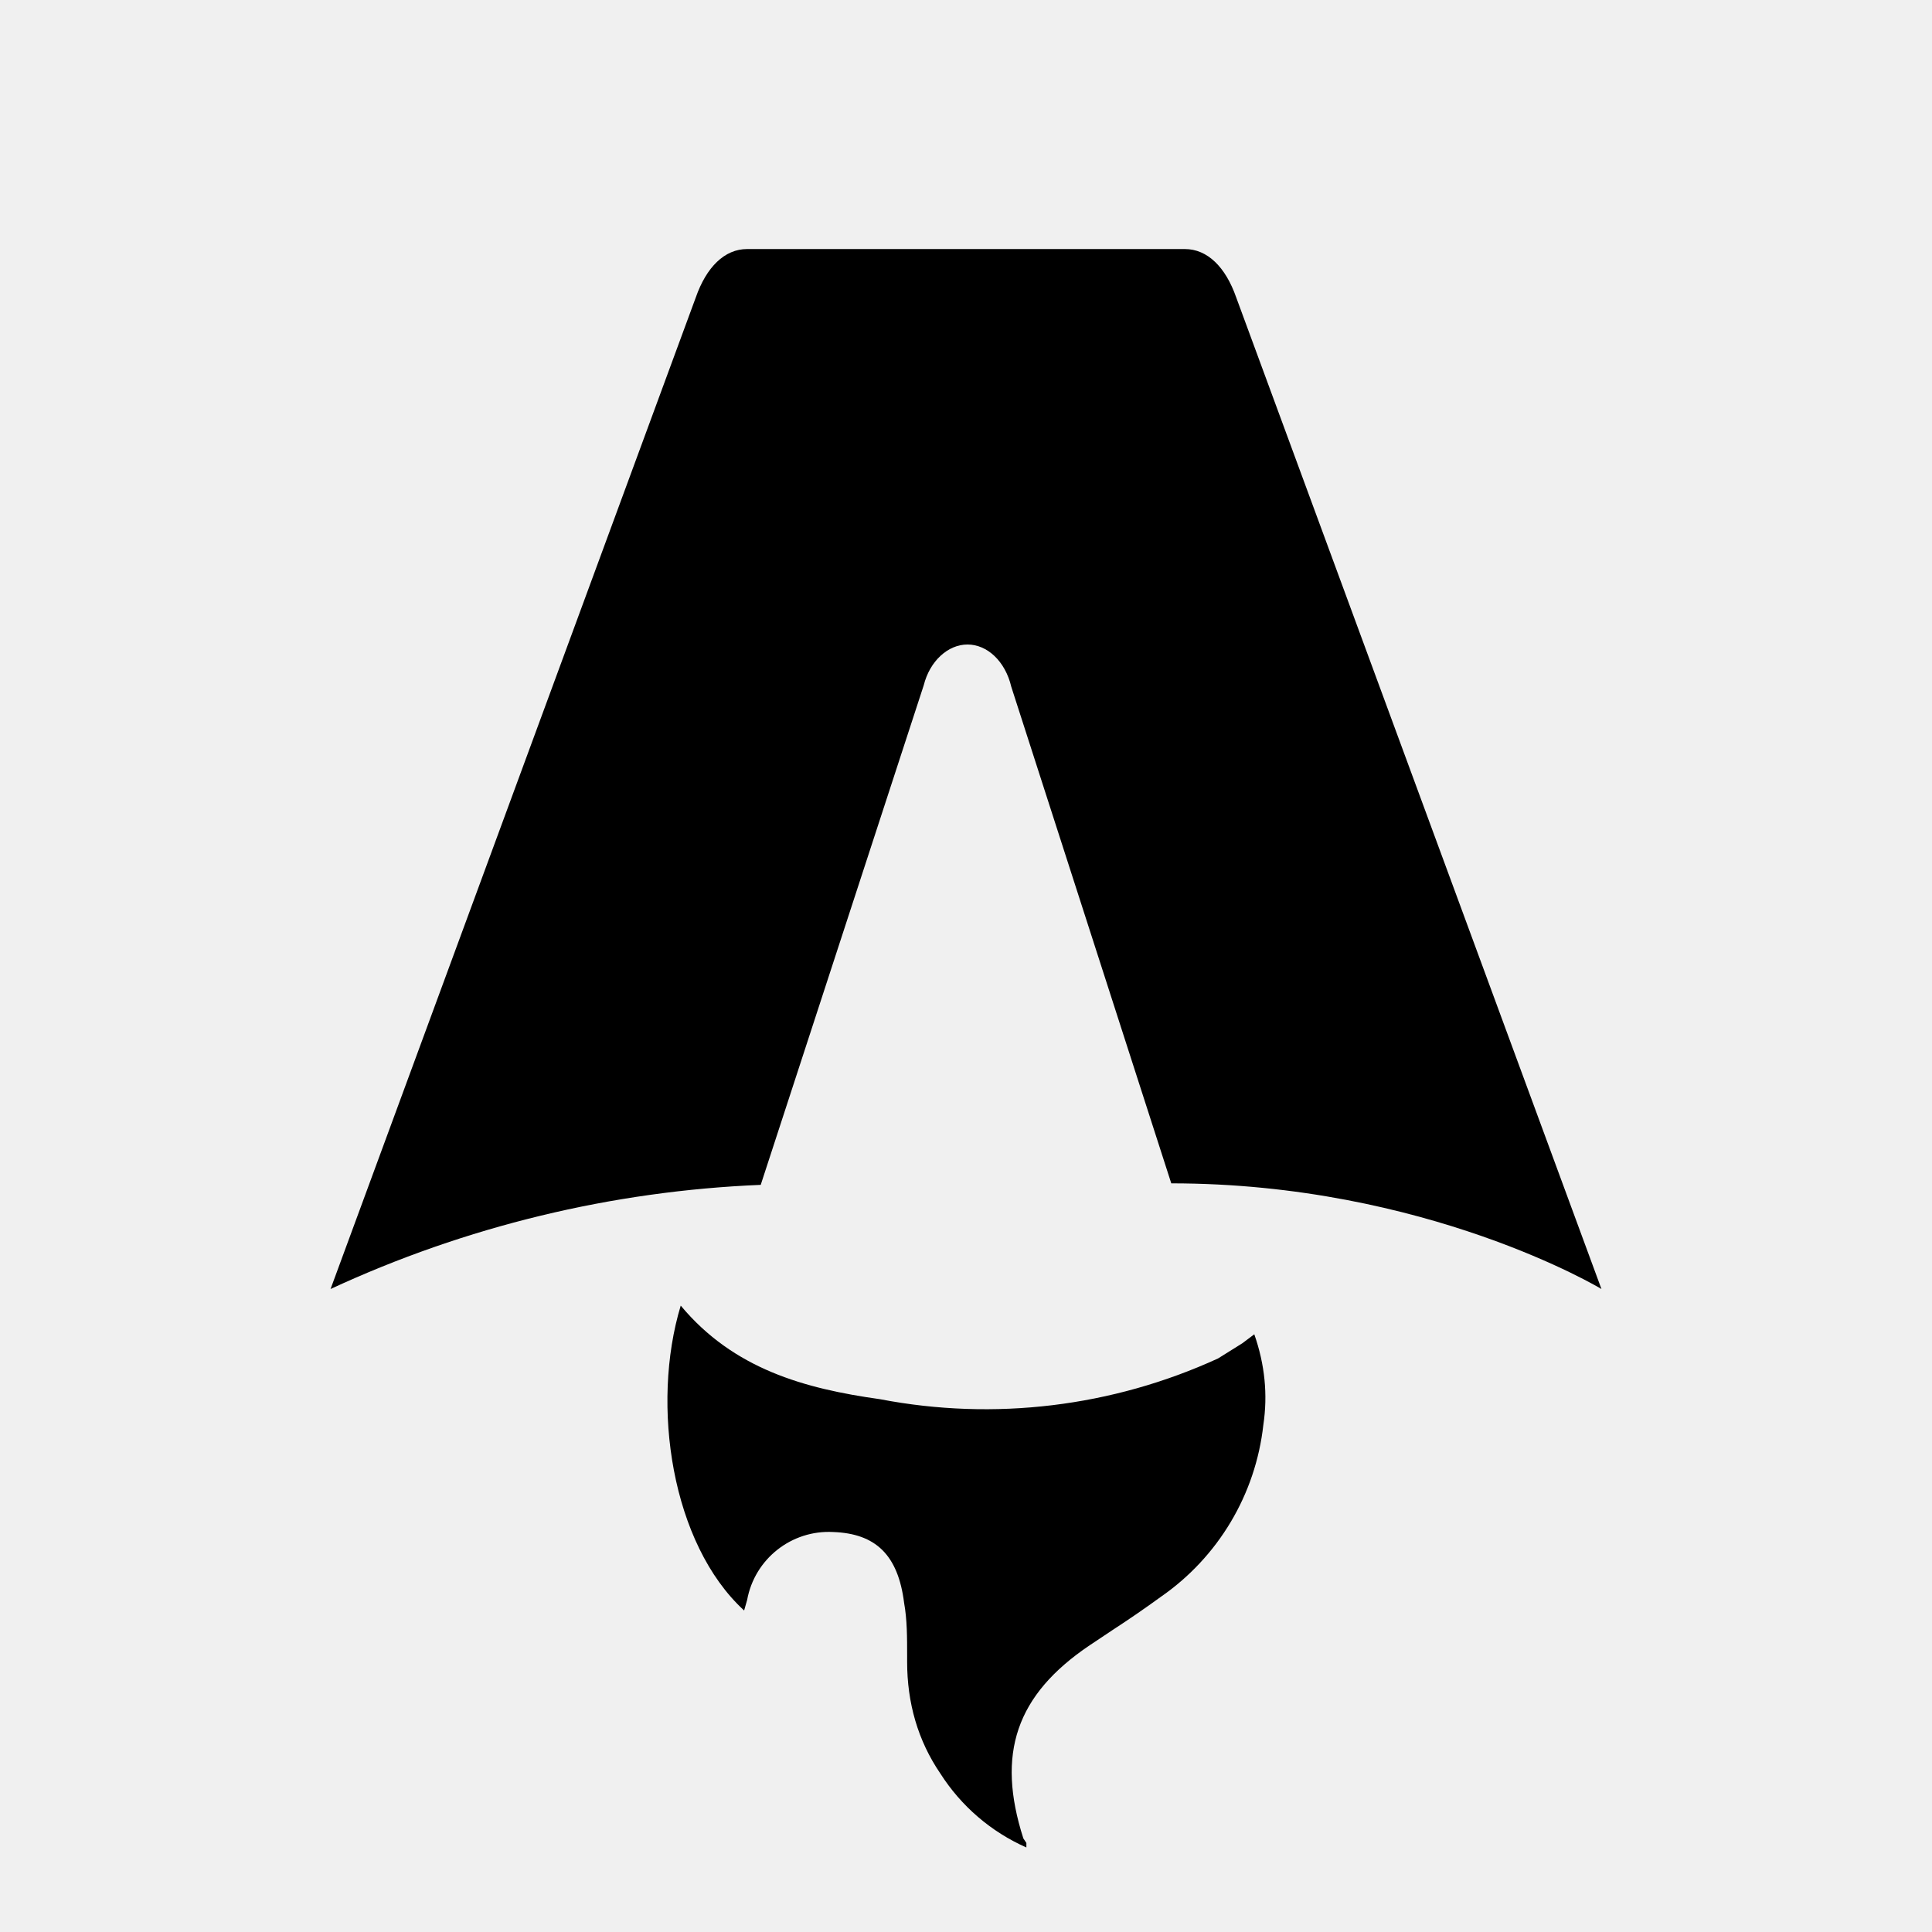
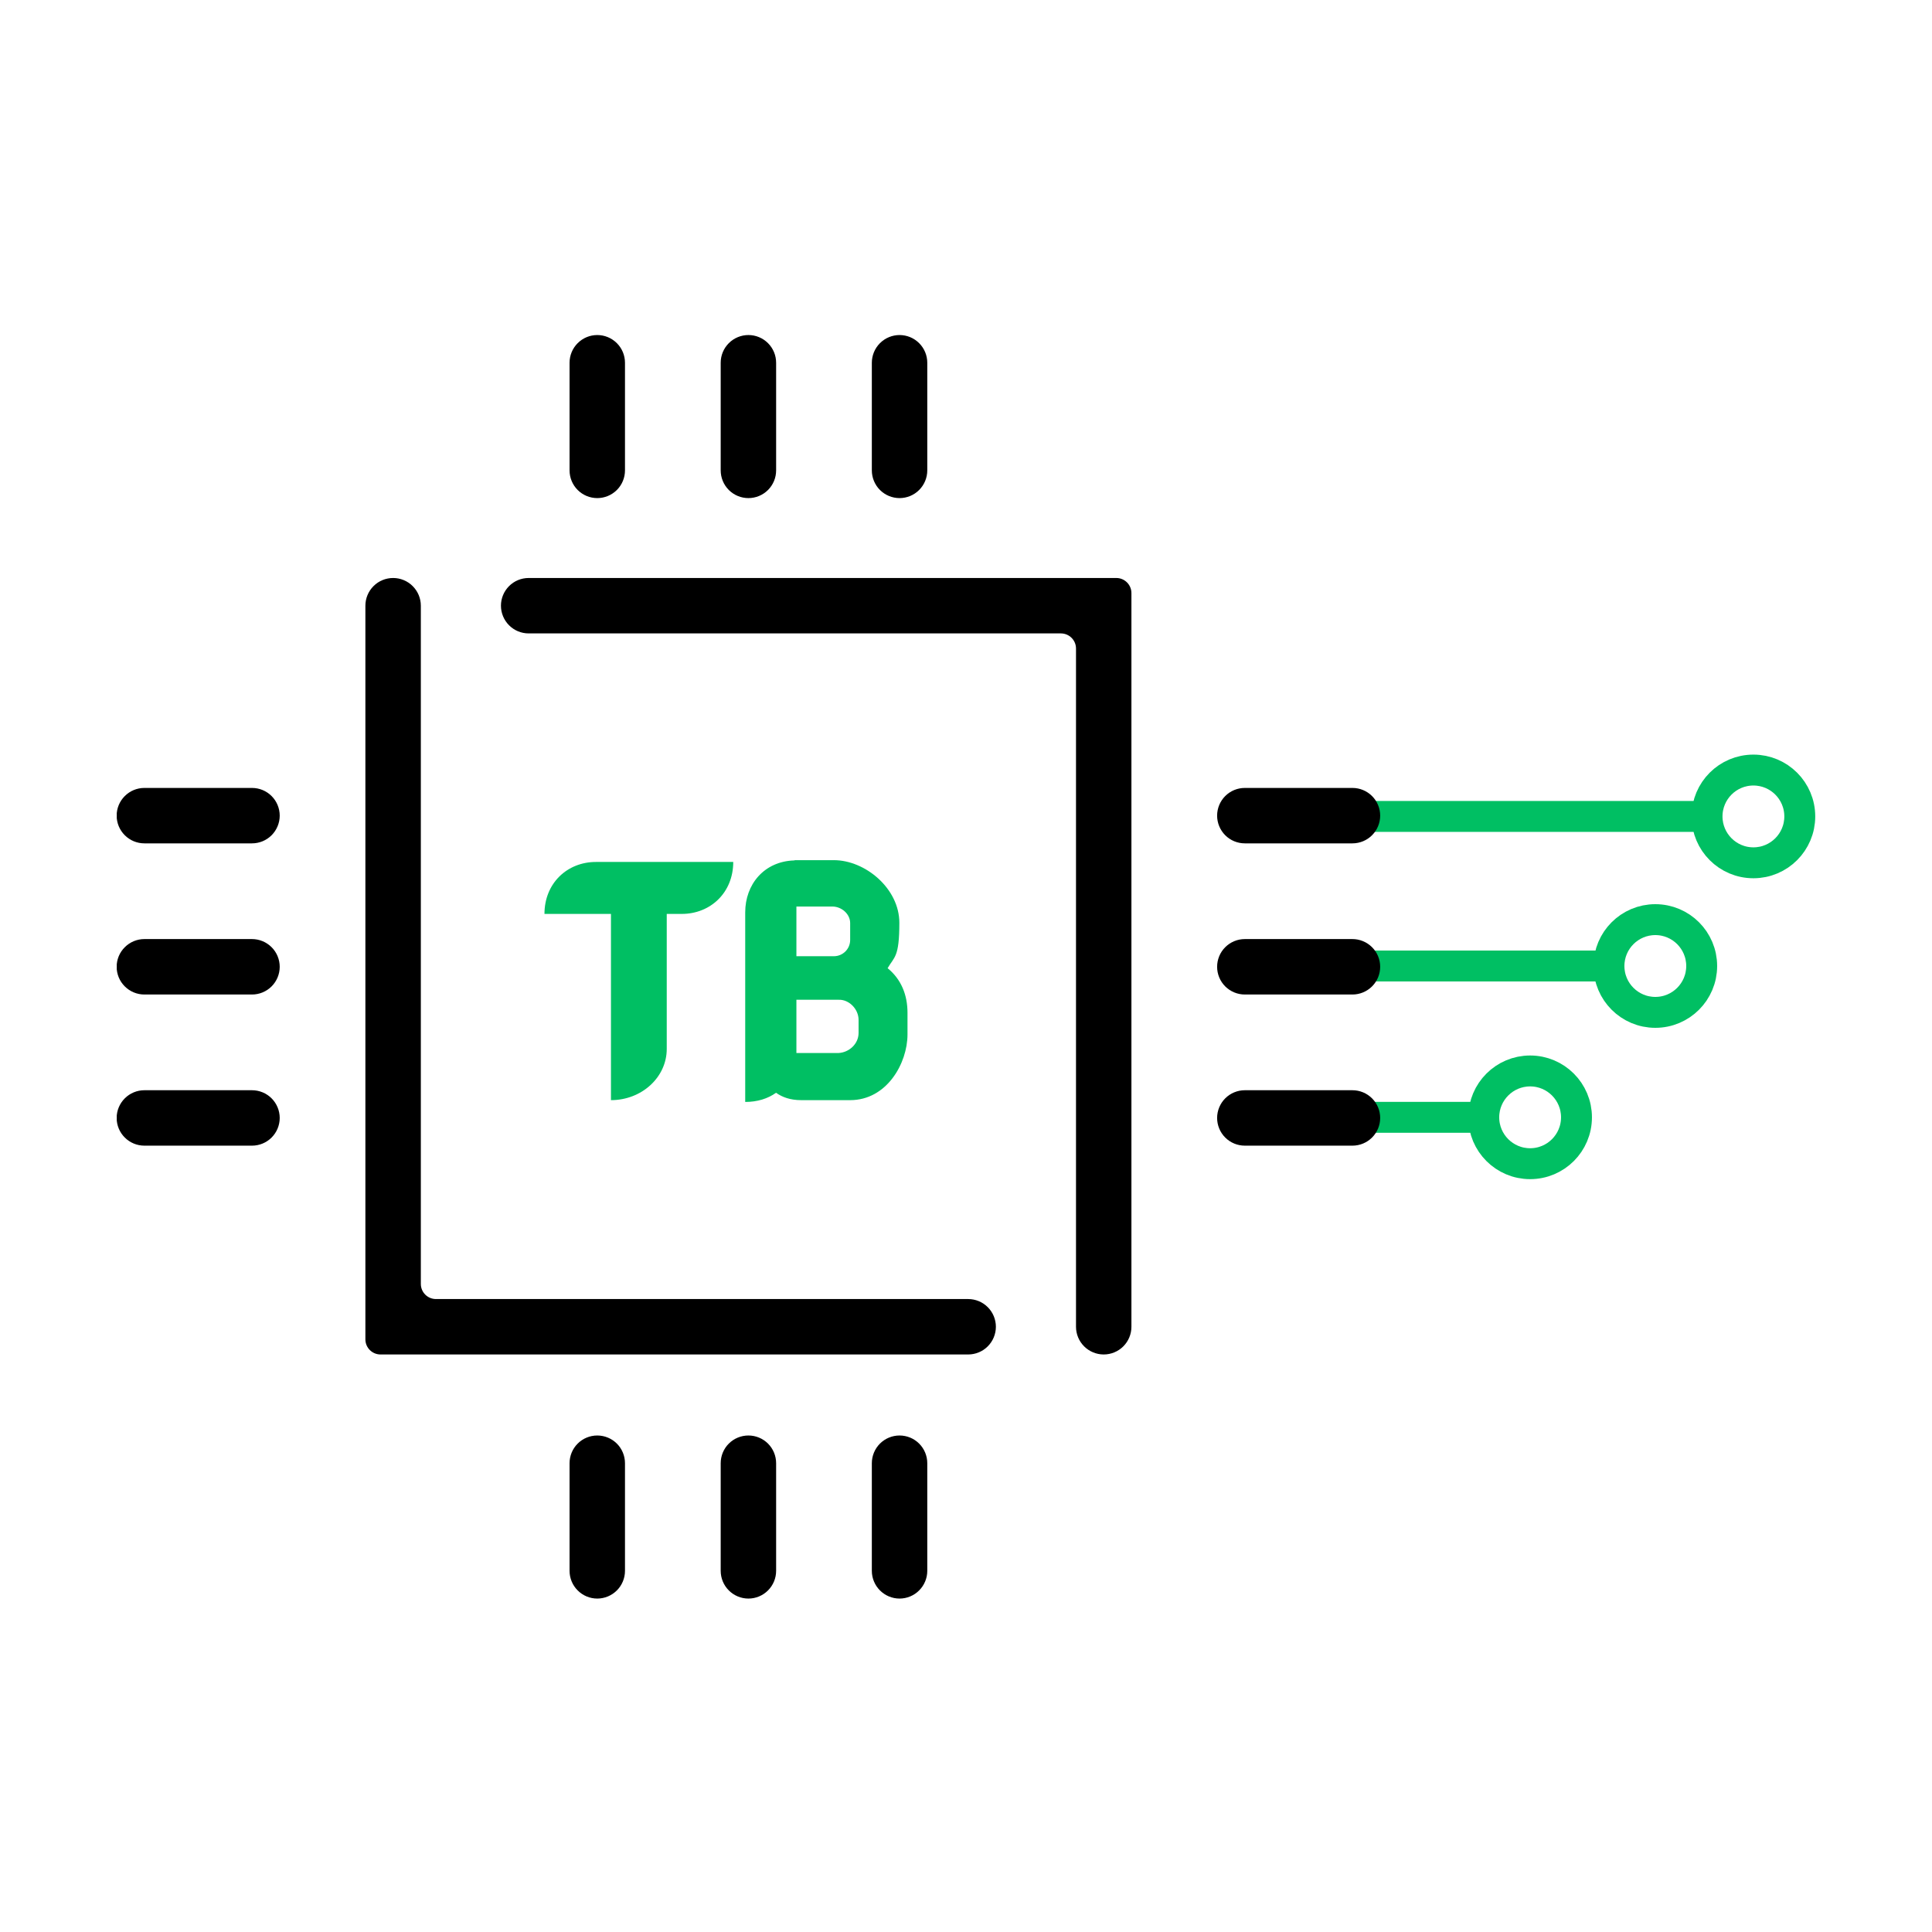
- <svg xmlns="http://www.w3.org/2000/svg" fill="none" viewBox="0 0 128 128">
-   <path d="M50.4 78.5a75.1 75.1 0 0 0-28.5 6.9l24.2-65.7c.7-2 1.9-3.2 3.4-3.2h29c1.5 0 2.7 1.2 3.4 3.2l24.2 65.7s-11.6-7-28.5-7L67 45.5c-.4-1.7-1.6-2.8-2.9-2.8-1.3 0-2.5 1.1-2.9 2.7L50.4 78.5Zm-1.1 28.2Zm-4.2-20.2c-2 6.6-.6 15.8 4.2 20.2a17.5 17.5 0 0 1 .2-.7 5.5 5.5 0 0 1 5.7-4.5c2.8.1 4.3 1.5 4.7 4.7.2 1.1.2 2.3.2 3.5v.4c0 2.7.7 5.2 2.2 7.4a13 13 0 0 0 5.7 4.9v-.3l-.2-.3c-1.8-5.6-.5-9.5 4.4-12.8l1.5-1a73 73 0 0 0 3.2-2.2 16 16 0 0 0 6.8-11.4c.3-2 .1-4-.6-6l-.8.6-1.6 1a37 37 0 0 1-22.4 2.7c-5-.7-9.7-2-13.2-6.2Z" />
-   <style>
-         path { fill: #000; }
-         @media (prefers-color-scheme: dark) {
-             path { fill: #FFF; }
-         }
-     </style>
+ <svg xmlns="http://www.w3.org/2000/svg" width="500" zoomAndPan="magnify" viewBox="0 0 375 375" height="500" preserveAspectRatio="xMidYMid meet" version="1.0">
+   <defs>
+     <g />
+     <clipPath id="c38d3fb341">
+       <path d="M 139 65.055 L 151 65.055 L 151 97 L 139 97 Z M 139 65.055 " clip-rule="nonzero" />
+     </clipPath>
+     <clipPath id="8ee4d2d627">
+       <path d="M 110 65.055 L 122 65.055 L 122 97 L 110 97 Z M 110 65.055 " clip-rule="nonzero" />
+     </clipPath>
+     <clipPath id="b65ad69f33">
+       <path d="M 169 65.055 L 180 65.055 L 180 97 L 169 97 Z M 169 65.055 " clip-rule="nonzero" />
+     </clipPath>
+     <clipPath id="d9a3ccd695">
+       <path d="M 139 278 L 151 278 L 151 310.305 L 139 310.305 Z M 139 278 " clip-rule="nonzero" />
+     </clipPath>
+     <clipPath id="aa32e71207">
+       <path d="M 110 278 L 122 278 L 122 310.305 L 110 310.305 Z M 110 278 " clip-rule="nonzero" />
+     </clipPath>
+     <clipPath id="3d14e39875">
+       <path d="M 169 278 L 180 278 L 180 310.305 L 169 310.305 Z M 169 278 " clip-rule="nonzero" />
+     </clipPath>
+     <clipPath id="2b61aee83a">
+       <path d="M 236 182 L 267.914 182 L 267.914 194 L 236 194 Z M 236 182 " clip-rule="nonzero" />
+     </clipPath>
+     <clipPath id="98530235f2">
+       <path d="M 236 152 L 267.914 152 L 267.914 164 L 236 164 Z M 236 152 " clip-rule="nonzero" />
+     </clipPath>
+     <clipPath id="c4a763d4e2">
+       <path d="M 236 211 L 267.914 211 L 267.914 223 L 236 223 Z M 236 211 " clip-rule="nonzero" />
+     </clipPath>
+     <clipPath id="e56a1a95db">
+       <path d="M 22.664 182 L 55 182 L 55 194 L 22.664 194 Z M 22.664 182 " clip-rule="nonzero" />
+     </clipPath>
+     <clipPath id="6c100e486a">
+       <path d="M 22.664 152 L 55 152 L 55 164 L 22.664 164 Z M 22.664 152 " clip-rule="nonzero" />
+     </clipPath>
+     <clipPath id="2bb47f90be">
+       <path d="M 22.664 211 L 55 211 L 55 223 L 22.664 223 Z M 22.664 211 " clip-rule="nonzero" />
+     </clipPath>
+     <clipPath id="acf8f52d9c">
+       <path d="M 93.262 130.242 L 196.961 130.242 L 196.961 238.191 L 93.262 238.191 Z M 93.262 130.242 " clip-rule="nonzero" />
+     </clipPath>
+     <clipPath id="c679b9b8ab">
+       <path d="M 110.512 130.242 L 179.711 130.242 C 189.238 130.242 196.961 137.965 196.961 147.492 L 196.961 220.941 C 196.961 230.469 189.238 238.191 179.711 238.191 L 110.512 238.191 C 100.984 238.191 93.262 230.469 93.262 220.941 L 93.262 147.492 C 93.262 137.965 100.984 130.242 110.512 130.242 Z M 110.512 130.242 " clip-rule="nonzero" />
+     </clipPath>
+   </defs>
+   <rect x="-37.5" width="450" fill="#ffffff" y="-37.5" height="450" fill-opacity="1" />
+   <rect x="-37.5" width="450" fill="#ffffff" y="-37.5" height="450" fill-opacity="1" />
+   <path stroke-linecap="butt" transform="matrix(0.75, 0, 0, 0.75, 254.3453, 155.4686)" fill="none" stroke-linejoin="miter" d="M -0.002 4 L 100.654 4 " stroke="#00bf63" stroke-width="8" stroke-opacity="1" stroke-miterlimit="4" />
+   <path stroke-linecap="round" transform="matrix(0.75, 0, 0, 0.75, 254.3453, 155.4686)" fill="none" stroke-linejoin="round" d="M 126.654 4 C 126.654 10.625 121.279 16 114.654 16 C 108.024 16 102.654 10.625 102.654 4 C 102.654 -2.63 108.024 -8 114.654 -8 C 121.279 -8 126.654 -2.63 126.654 4 " stroke="#00bf63" stroke-width="8" stroke-opacity="1" stroke-miterlimit="4" />
+   <path stroke-linecap="butt" transform="matrix(0.75, 0, 0, 0.75, 244.247, 184.5)" fill="none" stroke-linejoin="miter" d="M -0.001 4 L 88.733 4 " stroke="#00bf63" stroke-width="8" stroke-opacity="1" stroke-miterlimit="4" />
+   <path stroke-linecap="round" transform="matrix(0.75, 0, 0, 0.75, 244.247, 184.5)" fill="none" stroke-linejoin="round" d="M 114.733 4 C 114.733 10.625 109.363 16 102.733 16 C 96.108 16 90.733 10.625 90.733 4 C 90.733 -2.625 96.108 -8 102.733 -8 C 109.363 -8 114.733 -2.625 114.733 4 " stroke="#00bf63" stroke-width="8" stroke-opacity="1" stroke-miterlimit="4" />
+   <path stroke-linecap="butt" transform="matrix(0.75, 0, 0, 0.75, 244.247, 213.8722)" fill="none" stroke-linejoin="miter" d="M -0.001 3.999 L 56.332 3.999 " stroke="#00bf63" stroke-width="8" stroke-opacity="1" stroke-miterlimit="4" />
+   <path stroke-linecap="round" transform="matrix(0.75, 0, 0, 0.75, 244.247, 213.8722)" fill="none" stroke-linejoin="round" d="M 82.332 3.999 C 82.332 10.629 76.962 15.999 70.332 15.999 C 63.707 15.999 58.332 10.629 58.332 3.999 C 58.332 -2.626 63.707 -8.001 70.332 -8.001 C 76.962 -8.001 82.332 -2.626 82.332 3.999 " stroke="#00bf63" stroke-width="8" stroke-opacity="1" stroke-miterlimit="4" />
+   <path fill="#000000" d="M 208.852 257.523 L 208.852 125.879 C 208.852 124.262 207.535 122.945 205.918 122.945 L 102.613 122.945 C 101.184 122.945 99.816 122.379 98.809 121.367 C 97.801 120.359 97.234 118.988 97.234 117.566 C 97.234 116.137 97.801 114.77 98.809 113.762 C 99.816 112.754 101.184 112.188 102.613 112.188 L 216.676 112.188 C 218.293 112.188 219.609 113.5 219.609 115.121 L 219.609 257.523 C 219.609 258.949 219.043 260.32 218.035 261.328 C 217.027 262.336 215.656 262.902 214.23 262.902 C 212.805 262.902 211.438 262.336 210.43 261.328 C 209.418 260.32 208.852 258.949 208.852 257.523 Z M 208.852 257.523 " fill-opacity="1" fill-rule="nonzero" />
+   <path fill="#000000" d="M 187.918 252.145 C 189.348 252.145 190.719 252.711 191.723 253.719 C 192.73 254.727 193.301 256.094 193.301 257.523 C 193.301 258.949 192.73 260.32 191.723 261.328 C 190.719 262.336 189.348 262.902 187.918 262.902 L 73.859 262.902 C 72.238 262.902 70.922 261.586 70.922 259.969 L 70.922 117.566 C 70.922 116.137 71.492 114.77 72.5 113.762 C 73.504 112.754 74.875 112.188 76.305 112.188 C 77.727 112.188 79.094 112.754 80.102 113.762 C 81.113 114.77 81.684 116.137 81.684 117.566 L 81.684 249.211 C 81.684 250.828 82.996 252.145 84.617 252.145 Z M 187.918 252.145 " fill-opacity="1" fill-rule="nonzero" />
+   <path fill="#000000" d="M 111.566 149.184 L 178.965 149.184 C 180.855 149.184 182.391 150.715 182.391 152.605 L 182.391 222.484 C 182.391 224.371 180.855 225.906 178.965 225.906 L 111.566 225.906 C 109.68 225.906 108.145 224.371 108.145 222.484 L 108.145 152.605 C 108.145 150.715 109.68 149.184 111.566 149.184 Z M 122.324 159.941 L 168.207 159.941 C 170.098 159.941 171.629 161.477 171.629 163.363 L 171.629 211.727 C 171.629 213.613 170.098 215.148 168.207 215.148 L 122.324 215.148 C 120.438 215.148 118.902 213.613 118.902 211.727 L 118.902 163.363 C 118.902 161.477 120.438 159.941 122.324 159.941 Z M 122.324 159.941 " fill-opacity="1" fill-rule="evenodd" />
+   <g clip-path="url(#c38d3fb341)">
+     <path fill="#000000" d="M 150.645 91.301 C 150.645 92.727 150.078 94.098 149.07 95.105 C 148.062 96.113 146.695 96.68 145.266 96.68 C 143.84 96.68 142.469 96.113 141.461 95.105 C 140.453 94.098 139.887 92.727 139.887 91.301 L 139.887 70.41 C 139.887 68.984 140.453 67.617 141.461 66.609 C 142.469 65.598 143.84 65.031 145.266 65.031 C 146.695 65.031 148.062 65.598 149.07 66.609 C 150.078 67.617 150.645 68.984 150.645 70.41 Z M 150.645 91.301 " fill-opacity="1" fill-rule="nonzero" />
+   </g>
+   <g clip-path="url(#8ee4d2d627)">
+     <path fill="#000000" d="M 121.309 91.301 C 121.309 92.727 120.742 94.098 119.734 95.105 C 118.723 96.113 117.352 96.68 115.93 96.68 C 114.5 96.68 113.133 96.113 112.125 95.105 C 111.117 94.098 110.551 92.727 110.551 91.301 L 110.551 70.41 C 110.551 68.984 111.117 67.617 112.125 66.609 C 113.133 65.598 114.5 65.031 115.93 65.031 C 117.352 65.031 118.723 65.598 119.734 66.609 C 120.742 67.617 121.309 68.984 121.309 70.41 Z M 121.309 91.301 " fill-opacity="1" fill-rule="nonzero" />
+   </g>
+   <g clip-path="url(#b65ad69f33)">
+     <path fill="#000000" d="M 179.984 91.301 C 179.984 92.727 179.414 94.098 178.406 95.105 C 177.402 96.113 176.031 96.68 174.602 96.68 C 173.18 96.68 171.812 96.113 170.797 95.105 C 169.793 94.098 169.223 92.727 169.223 91.301 L 169.223 70.41 C 169.223 68.984 169.793 67.617 170.797 66.609 C 171.812 65.598 173.18 65.031 174.602 65.031 C 176.031 65.031 177.402 65.598 178.406 66.609 C 179.414 67.617 179.984 68.984 179.984 70.41 Z M 179.984 91.301 " fill-opacity="1" fill-rule="nonzero" />
+   </g>
+   <g clip-path="url(#d9a3ccd695)">
+     <path fill="#000000" d="M 150.645 304.898 C 150.645 306.324 150.078 307.691 149.07 308.699 C 148.062 309.711 146.695 310.281 145.266 310.281 C 143.84 310.281 142.469 309.711 141.461 308.699 C 140.453 307.691 139.887 306.324 139.887 304.898 L 139.887 284.008 C 139.887 282.582 140.453 281.211 141.461 280.203 C 142.469 279.195 143.84 278.629 145.266 278.629 C 146.695 278.629 148.062 279.195 149.07 280.203 C 150.078 281.211 150.645 282.582 150.645 284.008 Z M 150.645 304.898 " fill-opacity="1" fill-rule="nonzero" />
+   </g>
+   <g clip-path="url(#aa32e71207)">
+     <path fill="#000000" d="M 121.309 304.898 C 121.309 306.324 120.742 307.691 119.734 308.699 C 118.723 309.711 117.352 310.281 115.93 310.281 C 114.5 310.281 113.133 309.711 112.125 308.699 C 111.117 307.691 110.551 306.324 110.551 304.898 L 110.551 284.008 C 110.551 282.582 111.117 281.211 112.125 280.203 C 113.133 279.195 114.5 278.629 115.93 278.629 C 117.352 278.629 118.723 279.195 119.734 280.203 C 120.742 281.211 121.309 282.582 121.309 284.008 Z M 121.309 304.898 " fill-opacity="1" fill-rule="nonzero" />
+   </g>
+   <g clip-path="url(#3d14e39875)">
+     <path fill="#000000" d="M 179.984 304.898 C 179.984 306.324 179.414 307.691 178.406 308.699 C 177.402 309.711 176.031 310.281 174.602 310.281 C 173.18 310.281 171.812 309.711 170.797 308.699 C 169.793 307.691 169.223 306.324 169.223 304.898 L 169.223 284.008 C 169.223 282.582 169.793 281.211 170.797 280.203 C 171.812 279.195 173.18 278.629 174.602 278.629 C 176.031 278.629 177.402 279.195 178.406 280.203 C 179.414 281.211 179.984 282.582 179.984 284.008 Z M 179.984 304.898 " fill-opacity="1" fill-rule="nonzero" />
+   </g>
+   <g clip-path="url(#2b61aee83a)">
+     <path fill="#000000" d="M 241.621 193.035 C 240.191 193.035 238.824 192.465 237.816 191.461 C 236.809 190.453 236.242 189.082 236.242 187.656 C 236.242 186.227 236.809 184.855 237.816 183.852 C 238.824 182.844 240.191 182.273 241.621 182.273 L 262.512 182.273 C 263.934 182.273 265.305 182.844 266.312 183.852 C 267.324 184.855 267.891 186.227 267.891 187.656 C 267.891 189.082 267.324 190.453 266.312 191.461 C 265.305 192.465 263.934 193.035 262.512 193.035 Z M 241.621 193.035 " fill-opacity="1" fill-rule="nonzero" />
+   </g>
+   <g clip-path="url(#98530235f2)">
+     <path fill="#000000" d="M 241.621 163.695 C 240.191 163.695 238.824 163.129 237.816 162.121 C 236.809 161.109 236.242 159.742 236.242 158.316 C 236.242 156.891 236.809 155.52 237.816 154.512 C 238.824 153.504 240.191 152.938 241.621 152.938 L 262.512 152.938 C 263.934 152.938 265.305 153.504 266.312 154.512 C 267.324 155.52 267.891 156.891 267.891 158.316 C 267.891 159.742 267.324 161.109 266.312 162.121 C 265.305 163.129 263.934 163.695 262.512 163.695 Z M 241.621 163.695 " fill-opacity="1" fill-rule="nonzero" />
+   </g>
+   <g clip-path="url(#c4a763d4e2)">
+     <path fill="#000000" d="M 241.621 222.371 C 240.191 222.371 238.824 221.805 237.816 220.797 C 236.809 219.789 236.242 218.418 236.242 216.992 C 236.242 215.57 236.809 214.199 237.816 213.188 C 238.824 212.18 240.191 211.613 241.621 211.613 L 262.512 211.613 C 263.934 211.613 265.305 212.18 266.312 213.188 C 267.324 214.199 267.891 215.57 267.891 216.992 C 267.891 218.418 267.324 219.789 266.312 220.797 C 265.305 221.805 263.934 222.371 262.512 222.371 Z M 241.621 222.371 " fill-opacity="1" fill-rule="nonzero" />
+   </g>
+   <g clip-path="url(#e56a1a95db)">
+     <path fill="#000000" d="M 28.02 193.035 C 26.598 193.035 25.227 192.465 24.223 191.461 C 23.207 190.453 22.641 189.082 22.641 187.656 C 22.641 186.227 23.207 184.855 24.223 183.852 C 25.227 182.844 26.598 182.273 28.02 182.273 L 48.91 182.273 C 50.34 182.273 51.711 182.844 52.715 183.852 C 53.723 184.855 54.293 186.227 54.293 187.656 C 54.293 189.082 53.723 190.453 52.715 191.461 C 51.711 192.465 50.34 193.035 48.91 193.035 Z M 28.02 193.035 " fill-opacity="1" fill-rule="nonzero" />
+   </g>
+   <g clip-path="url(#6c100e486a)">
+     <path fill="#000000" d="M 28.02 163.695 C 26.598 163.695 25.227 163.129 24.223 162.121 C 23.207 161.109 22.641 159.742 22.641 158.316 C 22.641 156.891 23.207 155.52 24.223 154.512 C 25.227 153.504 26.598 152.938 28.02 152.938 L 48.91 152.938 C 50.34 152.938 51.711 153.504 52.715 154.512 C 53.723 155.52 54.293 156.891 54.293 158.316 C 54.293 159.742 53.723 161.109 52.715 162.121 C 51.711 163.129 50.34 163.695 48.91 163.695 Z M 28.02 163.695 " fill-opacity="1" fill-rule="nonzero" />
+   </g>
+   <g clip-path="url(#2bb47f90be)">
+     <path fill="#000000" d="M 28.02 222.371 C 26.598 222.371 25.227 221.805 24.223 220.797 C 23.207 219.789 22.641 218.418 22.641 216.992 C 22.641 215.57 23.207 214.199 24.223 213.188 C 25.227 212.18 26.598 211.613 28.02 211.613 L 48.91 211.613 C 50.34 211.613 51.711 212.18 52.715 213.188 C 53.723 214.199 54.293 215.57 54.293 216.992 C 54.293 218.418 53.723 219.789 52.715 220.797 C 51.711 221.805 50.34 222.371 48.91 222.371 Z M 28.02 222.371 " fill-opacity="1" fill-rule="nonzero" />
+   </g>
+   <g clip-path="url(#acf8f52d9c)">
+     <g clip-path="url(#c679b9b8ab)">
+       <path fill="#ffffff" d="M 93.262 130.242 L 196.961 130.242 L 196.961 238.191 L 93.262 238.191 Z M 93.262 130.242 " fill-opacity="1" fill-rule="nonzero" />
+     </g>
+   </g>
+   <g fill="#00bf63" fill-opacity="1">
+     <g transform="translate(105.927, 213.5385)">
+       <g>
+         <path d="M 9.742 -46.234 C 4.203 -46.234 -0.246 -42.133 -0.246 -36.148 L 12.66 -36.148 L 12.66 0 C 18.641 0 23.488 -4.449 23.488 -9.938 L 23.488 -36.148 L 26.406 -36.148 C 31.945 -36.148 36.395 -40.25 36.395 -46.234 Z M 9.742 -46.234 " />
+       </g>
+     </g>
+   </g>
+   <g fill="#00bf63" fill-opacity="1">
+     <g transform="translate(142.1723, 213.5385)">
+       <g>
+         <path d="M 30.113 -25.613 C 31.402 -27.84 32.391 -27.691 32.391 -34.418 C 32.391 -41.094 25.762 -46.582 19.68 -46.582 L 12.312 -46.582 C 12.215 -46.582 12.066 -46.582 11.965 -46.531 C 6.133 -46.336 2.473 -41.883 2.473 -36.445 L 2.473 0.348 C 4.848 0.348 6.875 -0.297 8.457 -1.434 C 9.645 -0.594 11.176 0 13.352 0 L 22.844 0 C 29.965 0 33.973 -7.172 33.973 -12.758 L 33.973 -16.961 C 33.973 -20.375 32.785 -23.438 30.113 -25.613 Z M 19.383 -37.582 C 21.164 -37.582 22.844 -36.148 22.844 -34.367 L 22.844 -31.105 C 22.844 -29.324 21.41 -27.938 19.68 -27.938 L 12.41 -27.938 L 12.41 -37.582 Z M 24.477 -13.055 C 24.477 -10.879 22.598 -9.246 20.57 -9.148 L 12.41 -9.148 C 12.41 -9.246 12.41 -9.395 12.41 -9.496 L 12.41 -19.484 L 20.57 -19.484 C 22.598 -19.582 24.477 -17.703 24.477 -15.578 Z M 24.477 -13.055 " />
+       </g>
+     </g>
+   </g>
</svg>
